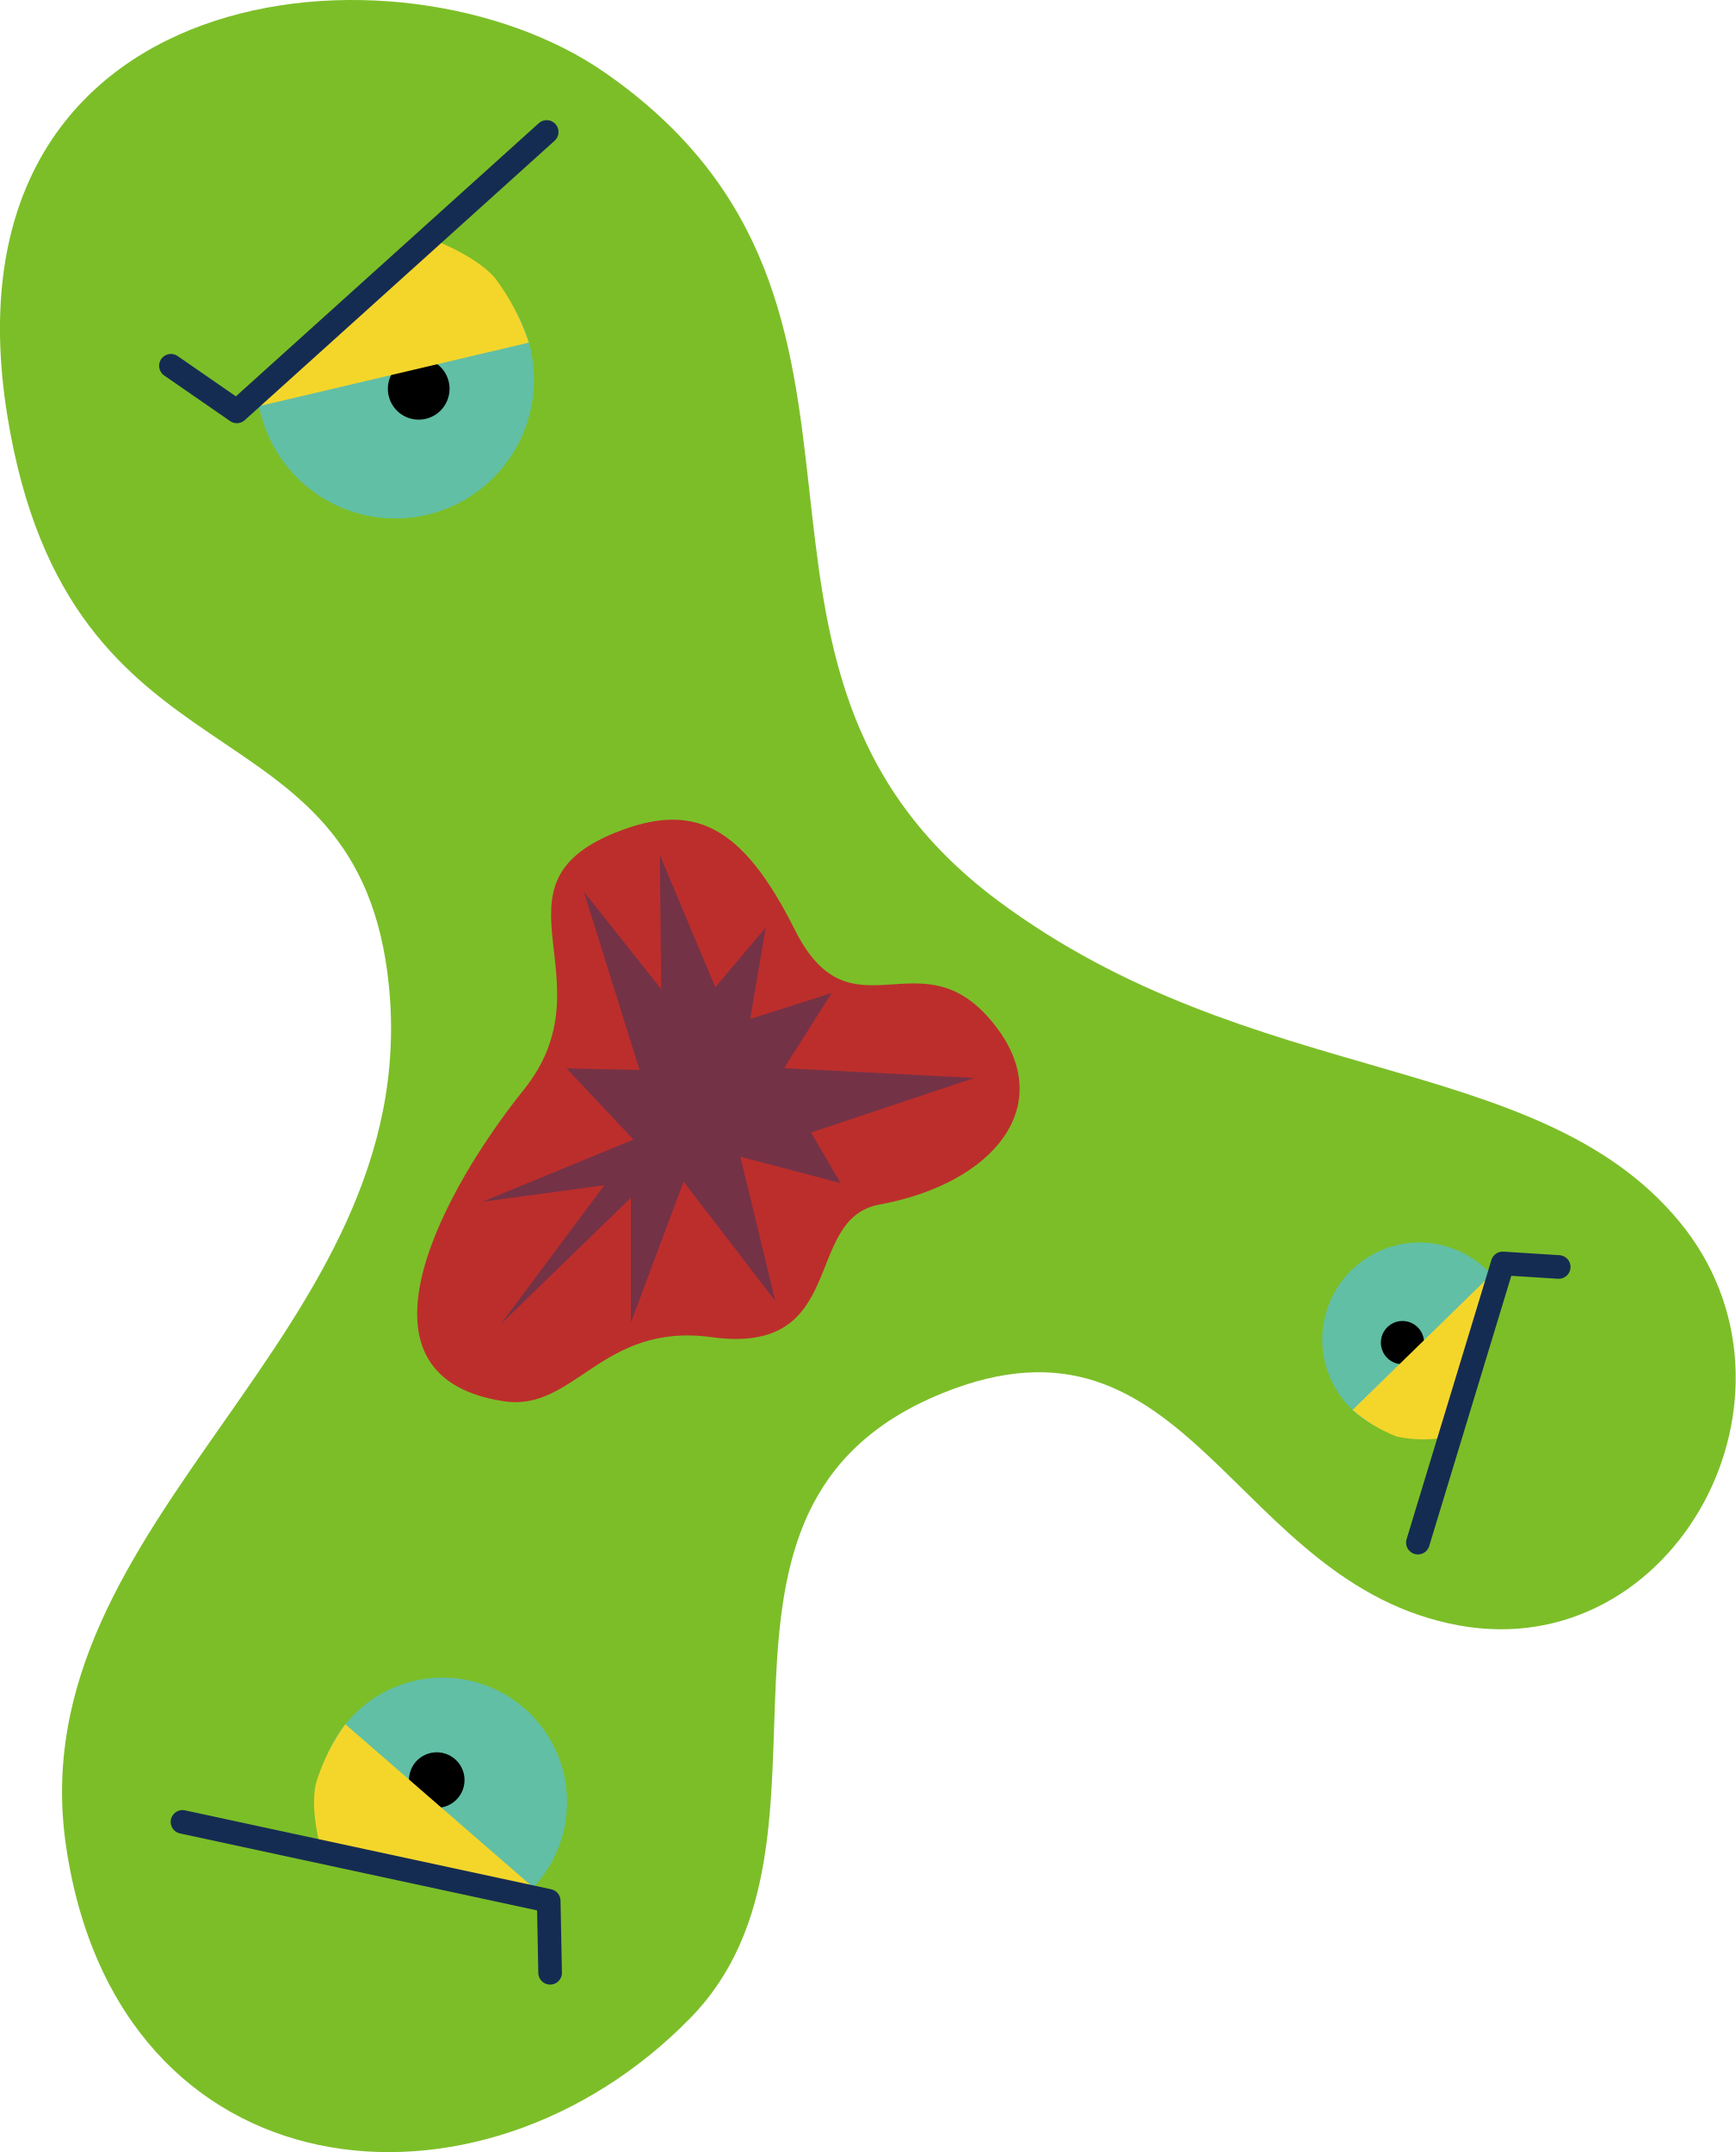
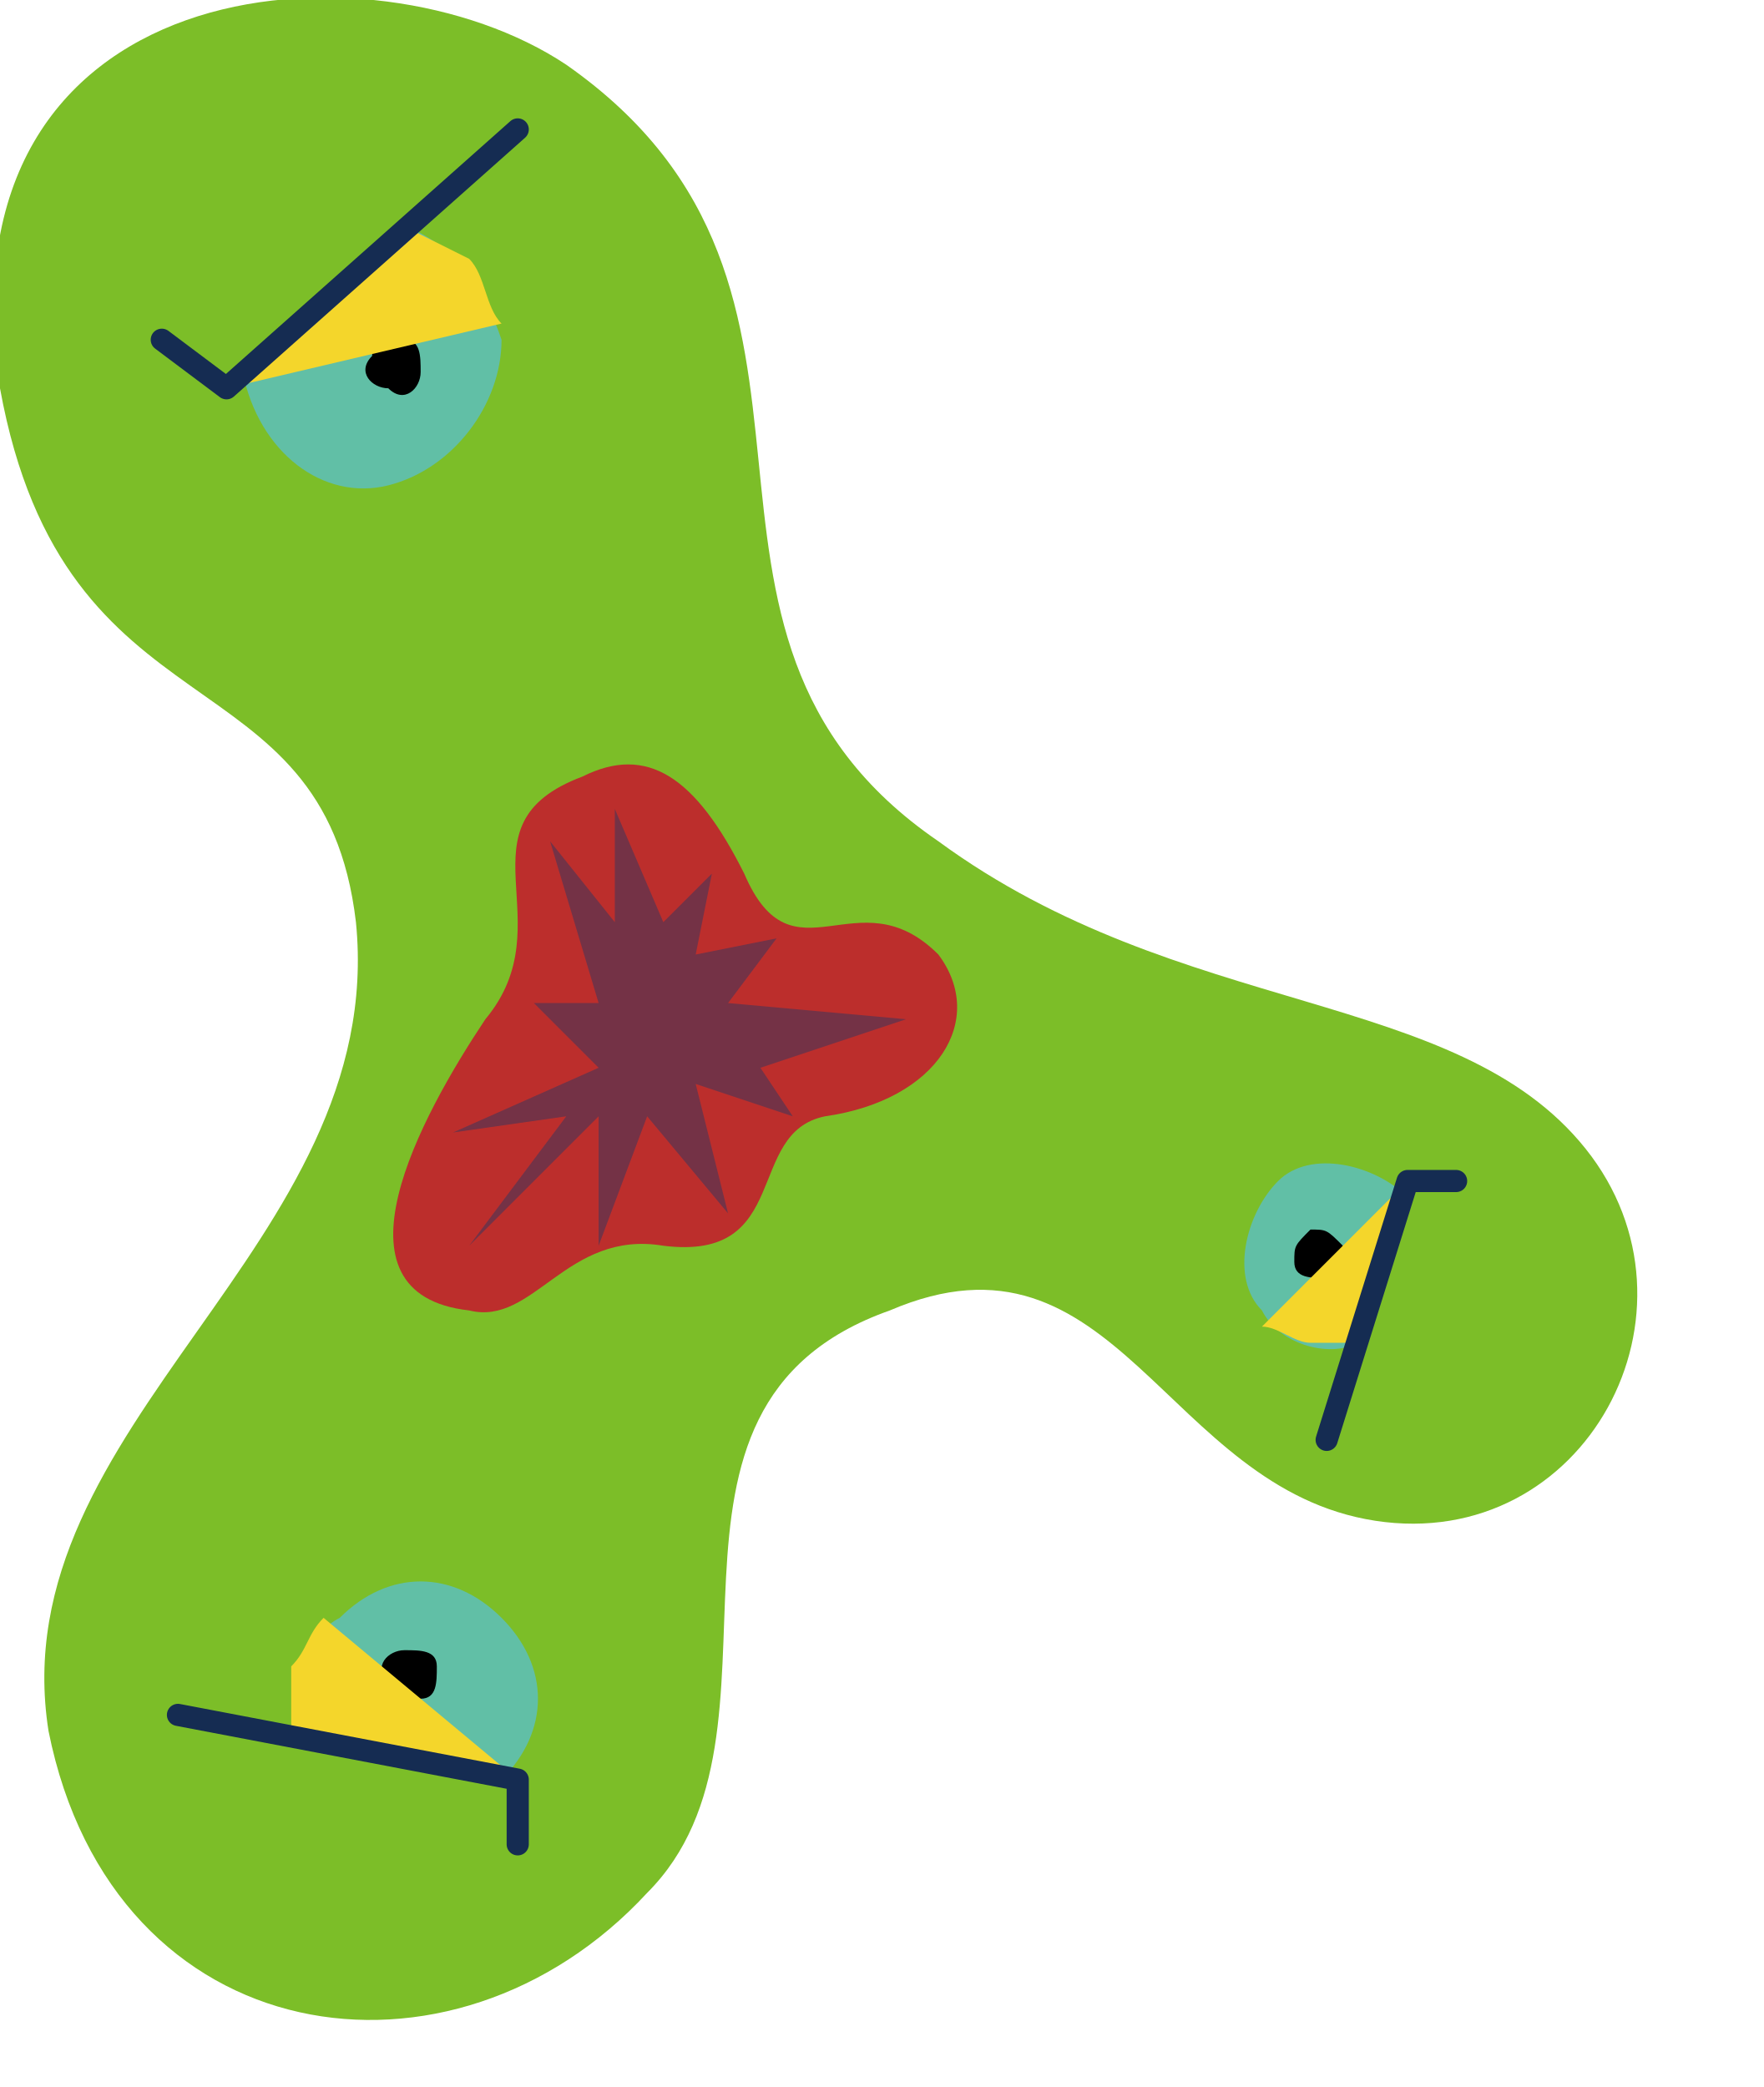
- <svg xmlns="http://www.w3.org/2000/svg" viewBox="0 0 146.94 182.15">
-   <defs>
-     <style>.cls-1{opacity:0.15;}.cls-2{fill:#7cbe28;}.cls-3{fill:#bc2e2c;}.cls-4{fill:#743246;}.cls-5{fill:#61bfa6;}.cls-6{fill:#f4d62b;}.cls-7{fill:none;stroke:#152c52;stroke-linecap:round;stroke-linejoin:round;stroke-width:2px;}</style>
-   </defs>
+ <svg xmlns="http://www.w3.org/2000/svg" version="1.1" id="Layer_1" x="0px" y="0px" viewBox="0 0 10.9 12.9" style="enable-background:new 0 0 10.9 12.9;" xml:space="preserve">
+   <style type="text/css">
+ 	.st0{fill:#7CBE28;}
+ 	.st1{fill:#BC2E2C;}
+ 	.st2{fill:#743246;}
+ 	.st3{fill:#61BFA6;}
+ 	.st4{fill:#F4D62B;}
+ 	.st5{fill:none;stroke:#152C52;stroke-width:0.137;stroke-linecap:round;stroke-linejoin:round;}
+ </style>
  <g id="BAD">
-     <path class="cls-2" d="M58.45,170.8c14.82-15.18-2.65-43.12,21.31-52.87,21-8.53,24.55,16.16,43.75,19.65,18.37,3.34,30.68-19.67,18.63-34.21S106,92.26,84.47,76.23c-26.81-20-4.77-50.3-33.27-70.09C33.85-5.92-5.45-2.19.63,35.25c5.3,32.57,29.74,23,32.29,48.16,3,29.67-31.47,45-27.32,72.91C10,186,40.58,189.1,58.45,170.8Z" />
-     <path class="cls-3" d="M52.06,70.49C40.89,75,51.75,83,44.34,92.24c-6.44,8-15.68,24.18-1.78,26.35,6.09,1,8.29-6.69,17.68-5.41,11.66,1.6,7.65-10,14.19-11.22,9.68-1.78,15-8.31,9.93-15-6.29-8.33-12.23,1.43-17.08-8.27C62.8,69.74,58.66,67.82,52.06,70.49Z" />
-     <polygon class="cls-4" points="53.62 96.46 47.96 90.43 54.14 90.56 49.42 75.47 55.97 83.71 55.86 72.37 60.55 83.56 64.82 78.51 63.51 86.25 70.4 84.05 66.38 90.41 82.48 91.24 68.66 95.86 71.16 100.14 62.68 97.91 65.63 110.12 57.87 100.02 53.41 111.94 53.41 101.38 42.37 112.1 51.16 100.32 40.83 101.72 53.62 96.46" />
-     <path class="cls-5" d="M122.59,121.22l3.94-13a8.21,8.21,0,1,0-3.94,13Z" />
-     <path d="M117,114.25a1.83,1.83,0,1,1,2.32,1.12A1.82,1.82,0,0,1,117,114.25Z" />
-     <path class="cls-6" d="M127.21,106.94l-12.71,12.4a13,13,0,0,0,3.72,2.25,10.77,10.77,0,0,0,4.54,0Z" />
-     <polyline class="cls-7" points="131.95 107.24 127.21 106.94 120.03 130.57" />
-     <path class="cls-5" d="M27.69,156.49l17.06,3.66a10.54,10.54,0,1,0-17.06-3.66Z" />
-     <path d="M36,148.53a2.35,2.35,0,1,1-1.18,3.08A2.34,2.34,0,0,1,36,148.53Z" />
-     <path class="cls-6" d="M46.45,160.89,29.23,145.94a16.89,16.89,0,0,0-2.48,5c-.56,2.34.48,5.82.48,5.82Z" />
-     <polyline class="cls-7" points="46.57 166.98 46.45 160.89 15.45 154.21" />
-     <path class="cls-5" d="M36.25,20.74l-14.42,13a11.74,11.74,0,1,0,14.42-13Z" />
-     <path d="M38,33.44a2.61,2.61,0,1,1-2-3.08A2.6,2.6,0,0,1,38,33.44Z" />
-     <path class="cls-6" d="M20.05,34.82,44.77,29a19,19,0,0,0-2.89-5.5c-1.76-2-5.57-3.35-5.57-3.35Z" />
-     <polyline class="cls-7" points="14.47 30.96 20.05 34.82 46.28 11.17" />
+     <path class="st0" d="M4,11.7c1-1-0.2-3,1.5-3.6c1.4-0.6,1.7,1.1,3,1.3c1.3,0.2,2.1-1.3,1.3-2.3s-2.5-0.8-4-1.9   C3.9,3.9,5.5,1.8,3.5,0.4C2.3-0.4-0.4-0.2,0,2.4c0.4,2.2,2,1.6,2.2,3.3c0.2,2-2.2,3.1-1.9,5C0.7,12.7,2.8,13,4,11.7z" />
+     <path class="st1" d="M3.6,4.8C2.8,5.1,3.5,5.7,3,6.3C2.6,6.9,2,8,2.9,8.1c0.4,0.1,0.6-0.5,1.2-0.4c0.8,0.1,0.5-0.7,1-0.8   c0.7-0.1,1-0.6,0.7-1C5.3,5.4,4.9,6.1,4.6,5.4C4.3,4.8,4,4.6,3.6,4.8z" />
+     <polygon class="st2" points="3.7,6.6 3.3,6.2 3.7,6.2 3.4,5.2 3.8,5.7 3.8,5 4.1,5.7 4.4,5.4 4.3,5.9 4.8,5.8 4.5,6.2 5.6,6.3    4.7,6.6 4.9,6.9 4.3,6.7 4.5,7.5 4,6.9 3.7,7.7 3.7,6.9 2.9,7.7 3.5,6.9 2.8,7  " />
+     <path class="st3" d="M8.4,8.3l0.3-0.9C8.5,7.2,8.1,7.1,7.9,7.3S7.6,7.9,7.8,8.1C7.9,8.3,8.2,8.4,8.4,8.3z" />
+     <path d="M8,7.8c0-0.1,0-0.1,0.1-0.2c0.1,0,0.1,0,0.2,0.1c0,0.1,0,0.1-0.1,0.2c0,0,0,0,0,0C8.1,7.9,8,7.9,8,7.8C8,7.8,8,7.8,8,7.8z" />
+     <path class="st4" d="M8.7,7.3L7.8,8.2C7.9,8.2,8,8.3,8.1,8.3c0.1,0,0.2,0,0.3,0L8.7,7.3z" />
+     <polyline class="st5" points="9,7.3 8.7,7.3 8.2,8.9  " />
+     <path class="st3" d="M1.9,10.7L3.1,11c0.3-0.3,0.3-0.7,0-1c-0.3-0.3-0.7-0.3-1,0C1.9,10.1,1.8,10.4,1.9,10.7z" />
+     <path d="M2.5,10.2c0.1,0,0.2,0,0.2,0.1c0,0.1,0,0.2-0.1,0.2c-0.1,0-0.2,0-0.2-0.1c0,0,0,0,0,0C2.3,10.3,2.4,10.2,2.5,10.2z" />
+     <path class="st4" d="M3.2,11L2,10c-0.1,0.1-0.1,0.2-0.2,0.3c0,0.2,0,0.4,0,0.4L3.2,11z" />
+     <polyline class="st5" points="3.2,11.4 3.2,11 1.1,10.6  " />
+     <path class="st3" d="M2.5,1.4l-1,0.9C1.6,2.8,2,3.1,2.4,3s0.7-0.5,0.7-0.9C3,1.8,2.8,1.5,2.5,1.4z" />
+     <path d="M2.6,2.3c0,0.1-0.1,0.2-0.2,0.1c-0.1,0-0.2-0.1-0.1-0.2c0-0.1,0.1-0.2,0.2-0.1c0,0,0,0,0,0C2.6,2.1,2.6,2.2,2.6,2.3z" />
+     <path class="st4" d="M1.4,2.4L3.1,2C3,1.9,3,1.7,2.9,1.6C2.7,1.5,2.5,1.4,2.5,1.4L1.4,2.4z" />
+     <polyline class="st5" points="1,2.1 1.4,2.4 3.2,0.8  " />
  </g>
</svg>
